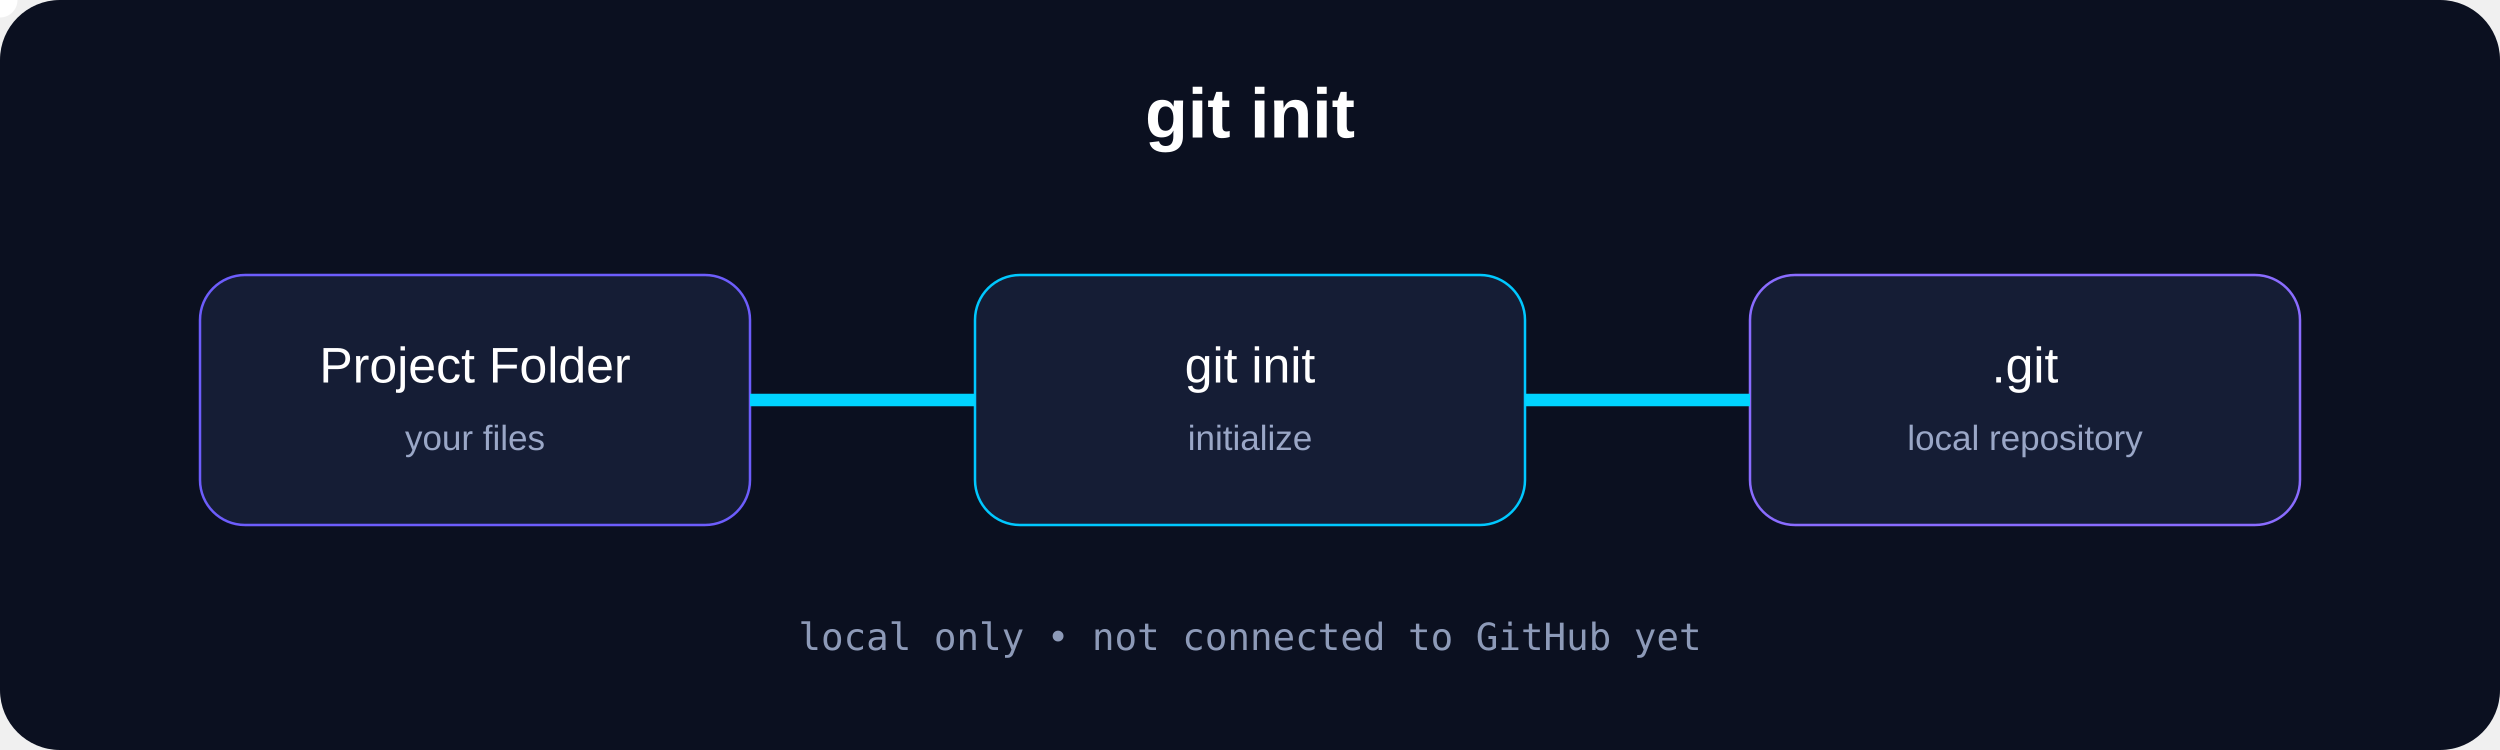
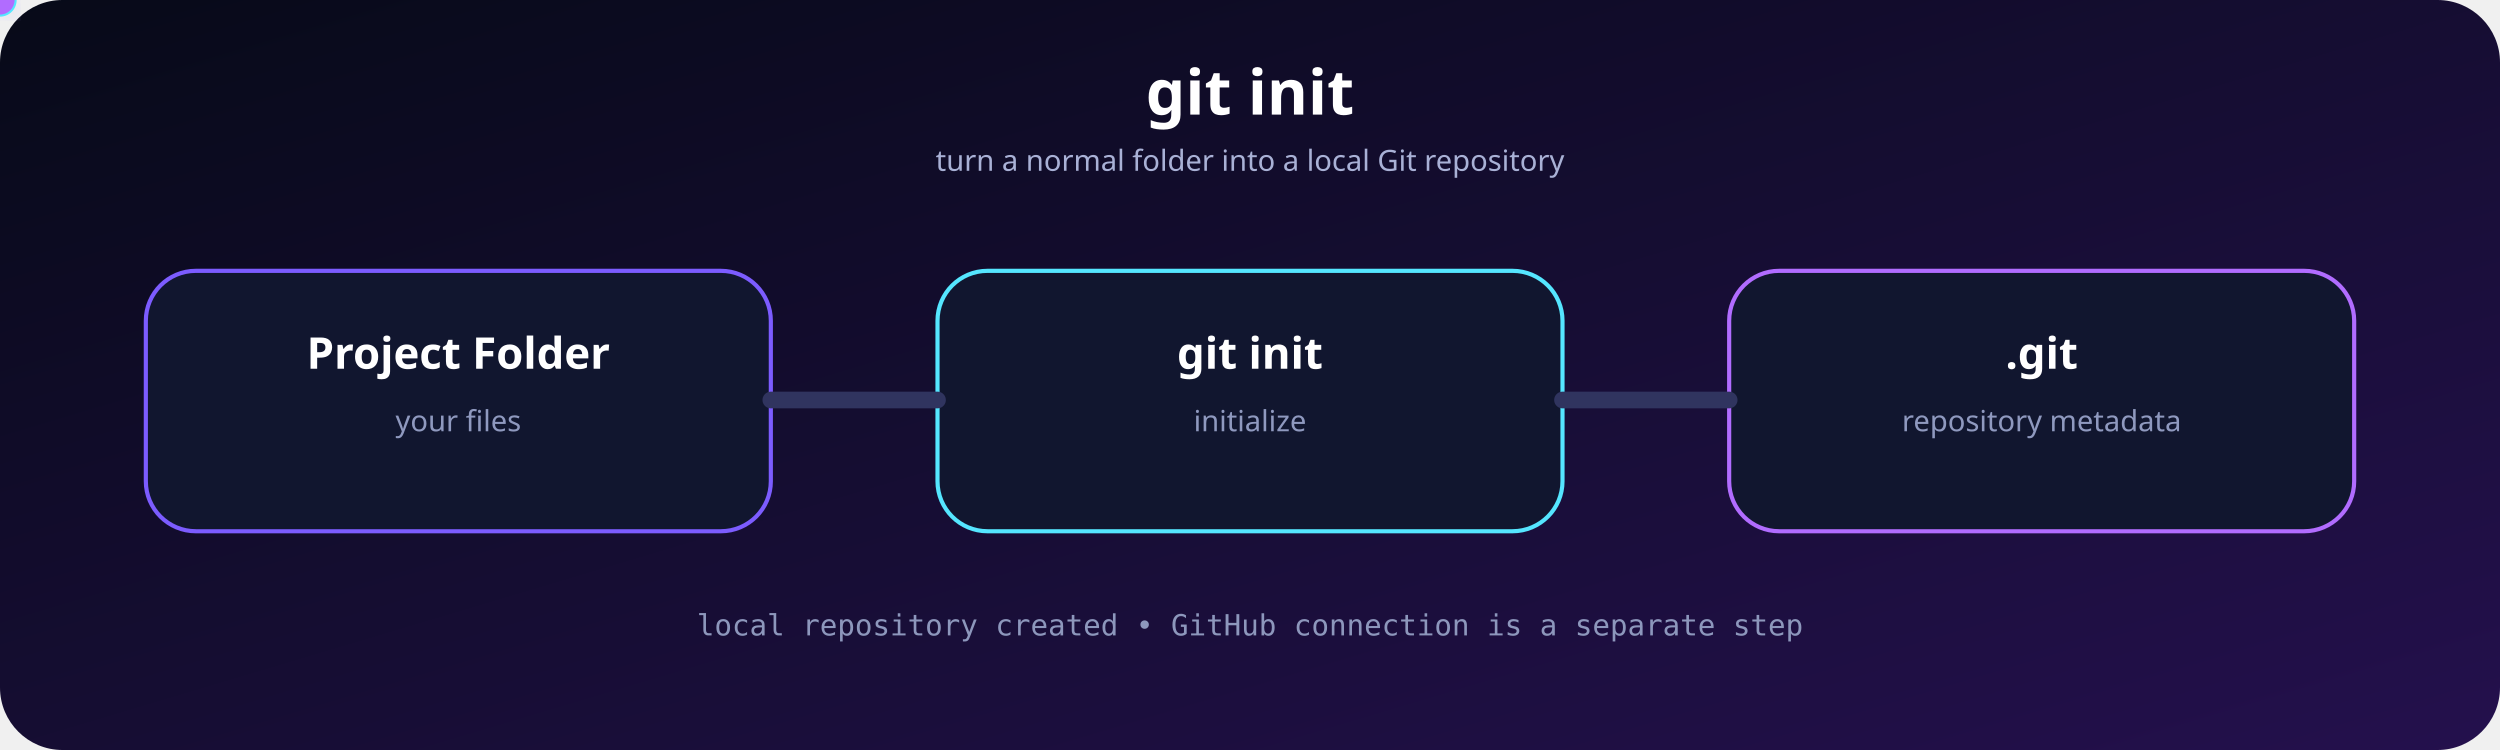
- <svg xmlns="http://www.w3.org/2000/svg" viewBox="0 0 1000 300">
-   <rect width="1000" height="300" rx="24" fill="#0b1020" />
-   <text x="500" y="55" text-anchor="middle" fill="white" font-family="Arial" font-size="28" font-weight="700">git init</text>
-   <g font-family="Arial" text-anchor="middle">
-     <rect x="80" y="110" width="220" height="100" rx="18" fill="#151d35" stroke="#6d5dfc" />
-     <text x="190" y="153" fill="white" font-size="20">Project Folder</text>
-     <text x="190" y="180" fill="#9aa7c7" font-size="14">your files</text>
-     <rect x="390" y="110" width="220" height="100" rx="18" fill="#151d35" stroke="#00c8ff" />
-     <text x="500" y="153" fill="white" font-size="20">git init</text>
-     <text x="500" y="180" fill="#9aa7c7" font-size="14">initialize</text>
-     <rect x="700" y="110" width="220" height="100" rx="18" fill="#151d35" stroke="#8a6cff" />
-     <text x="810" y="153" fill="white" font-size="20">.git</text>
-     <text x="810" y="180" fill="#9aa7c7" font-size="14">local repository</text>
+ <svg xmlns="http://www.w3.org/2000/svg" viewBox="0 0 1200 360">
+   <defs>
+     <linearGradient id="b" x2="1" y2="1">
+       <stop stop-color="#070A18" />
+       <stop offset="1" stop-color="#24104D" />
+     </linearGradient>
+     <linearGradient id="f">
+       <stop stop-color="#7C5CFF" />
+       <stop offset="1" stop-color="#55E6FF" />
+     </linearGradient>
+     <filter id="g">
+       <feGaussianBlur stdDeviation="7" result="x" />
+       <feMerge>
+         <feMergeNode in="x" />
+         <feMergeNode in="SourceGraphic" />
+       </feMerge>
+     </filter>
+   </defs>
+   <rect width="1200" height="360" rx="30" fill="url(#b)" />
+   <text x="600" y="55" text-anchor="middle" fill="white" font-family="system-ui" font-size="30" font-weight="800">git init</text>
+   <text x="600" y="82" text-anchor="middle" fill="#A9B1D6" font-family="system-ui" font-size="14">turn a normal folder into a local Git repository</text>
+   <g font-family="system-ui" text-anchor="middle">
+     <rect x="70" y="130" width="300" height="125" rx="24" fill="#11162F" stroke="#7C5CFF" stroke-width="2" />
+     <text x="220" y="177" fill="white" font-size="21" font-weight="700">Project Folder</text>
+     <text x="220" y="207" fill="#8F99BF" font-size="14">your files</text>
+     <rect x="450" y="130" width="300" height="125" rx="24" fill="#11162F" stroke="#55E6FF" stroke-width="2" />
+     <text x="600" y="177" fill="white" font-size="21" font-weight="700">git init</text>
+     <text x="600" y="207" fill="#8F99BF" font-size="14">initialize</text>
+     <rect x="830" y="130" width="300" height="125" rx="24" fill="#11162F" stroke="#B16CFF" stroke-width="2" />
+     <text x="980" y="177" fill="white" font-size="21" font-weight="700">.git</text>
+     <text x="980" y="207" fill="#8F99BF" font-size="14">repository metadata</text>
  </g>
-   <path d="M300 160H390M610 160H700" stroke="#00d4ff" stroke-width="5" />
-   <circle r="7" fill="white">
-     <animateMotion path="M300 160H390M610 160H700" dur="2.5s" repeatCount="indefinite" />
-   </circle>
-   <text x="500" y="260" text-anchor="middle" fill="#8d9ab8" font-family="monospace" font-size="15">local only • not connected to GitHub yet</text>
+   <path d="M370 192H450M750 192H830" stroke="#30345F" stroke-width="8" stroke-linecap="round" />
+   <path d="M370 192H450M750 192H830" stroke="url(#f)" stroke-width="3" stroke-dasharray="10 10">
+     <animate attributeName="stroke-dashoffset" from="0" to="-40" dur="1s" repeatCount="indefinite" />
+   </path>
+   <g filter="url(#g)">
+     <circle r="8" fill="#55E6FF">
+       <animateMotion dur="1.8s" repeatCount="indefinite" path="M370 192H450" />
+     </circle>
+     <circle r="7" fill="#B16CFF">
+       <animateMotion dur="1.8s" begin=".6s" repeatCount="indefinite" path="M750 192H830" />
+     </circle>
+   </g>
+   <text x="600" y="305" text-anchor="middle" fill="#8D97BC" font-family="monospace" font-size="14">local repository created • GitHub connection is a separate step</text>
</svg>
